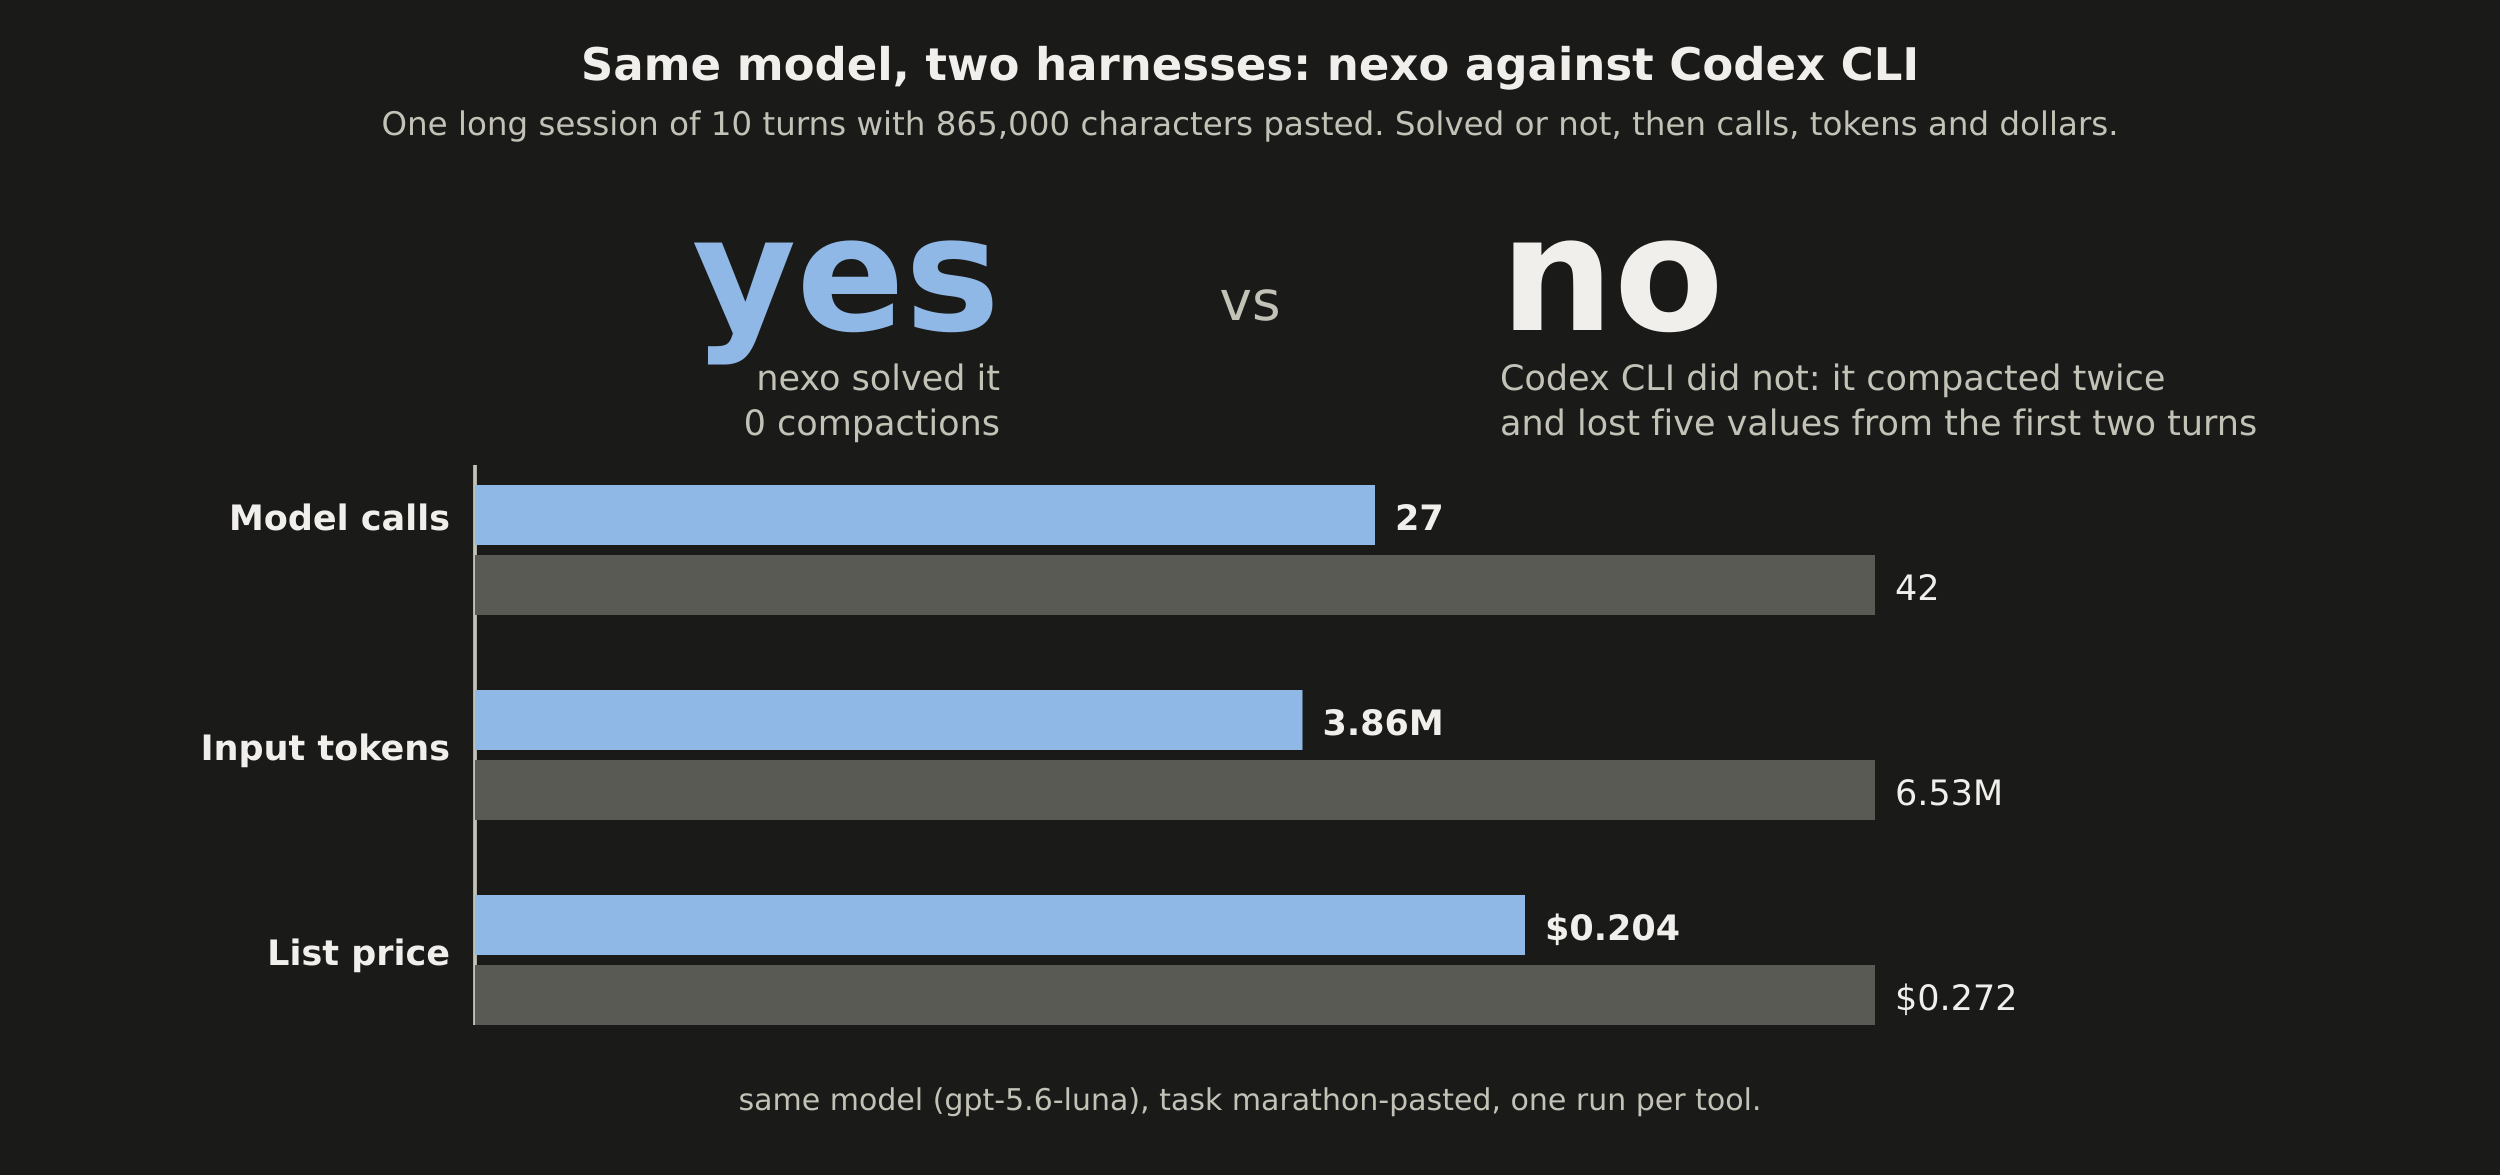
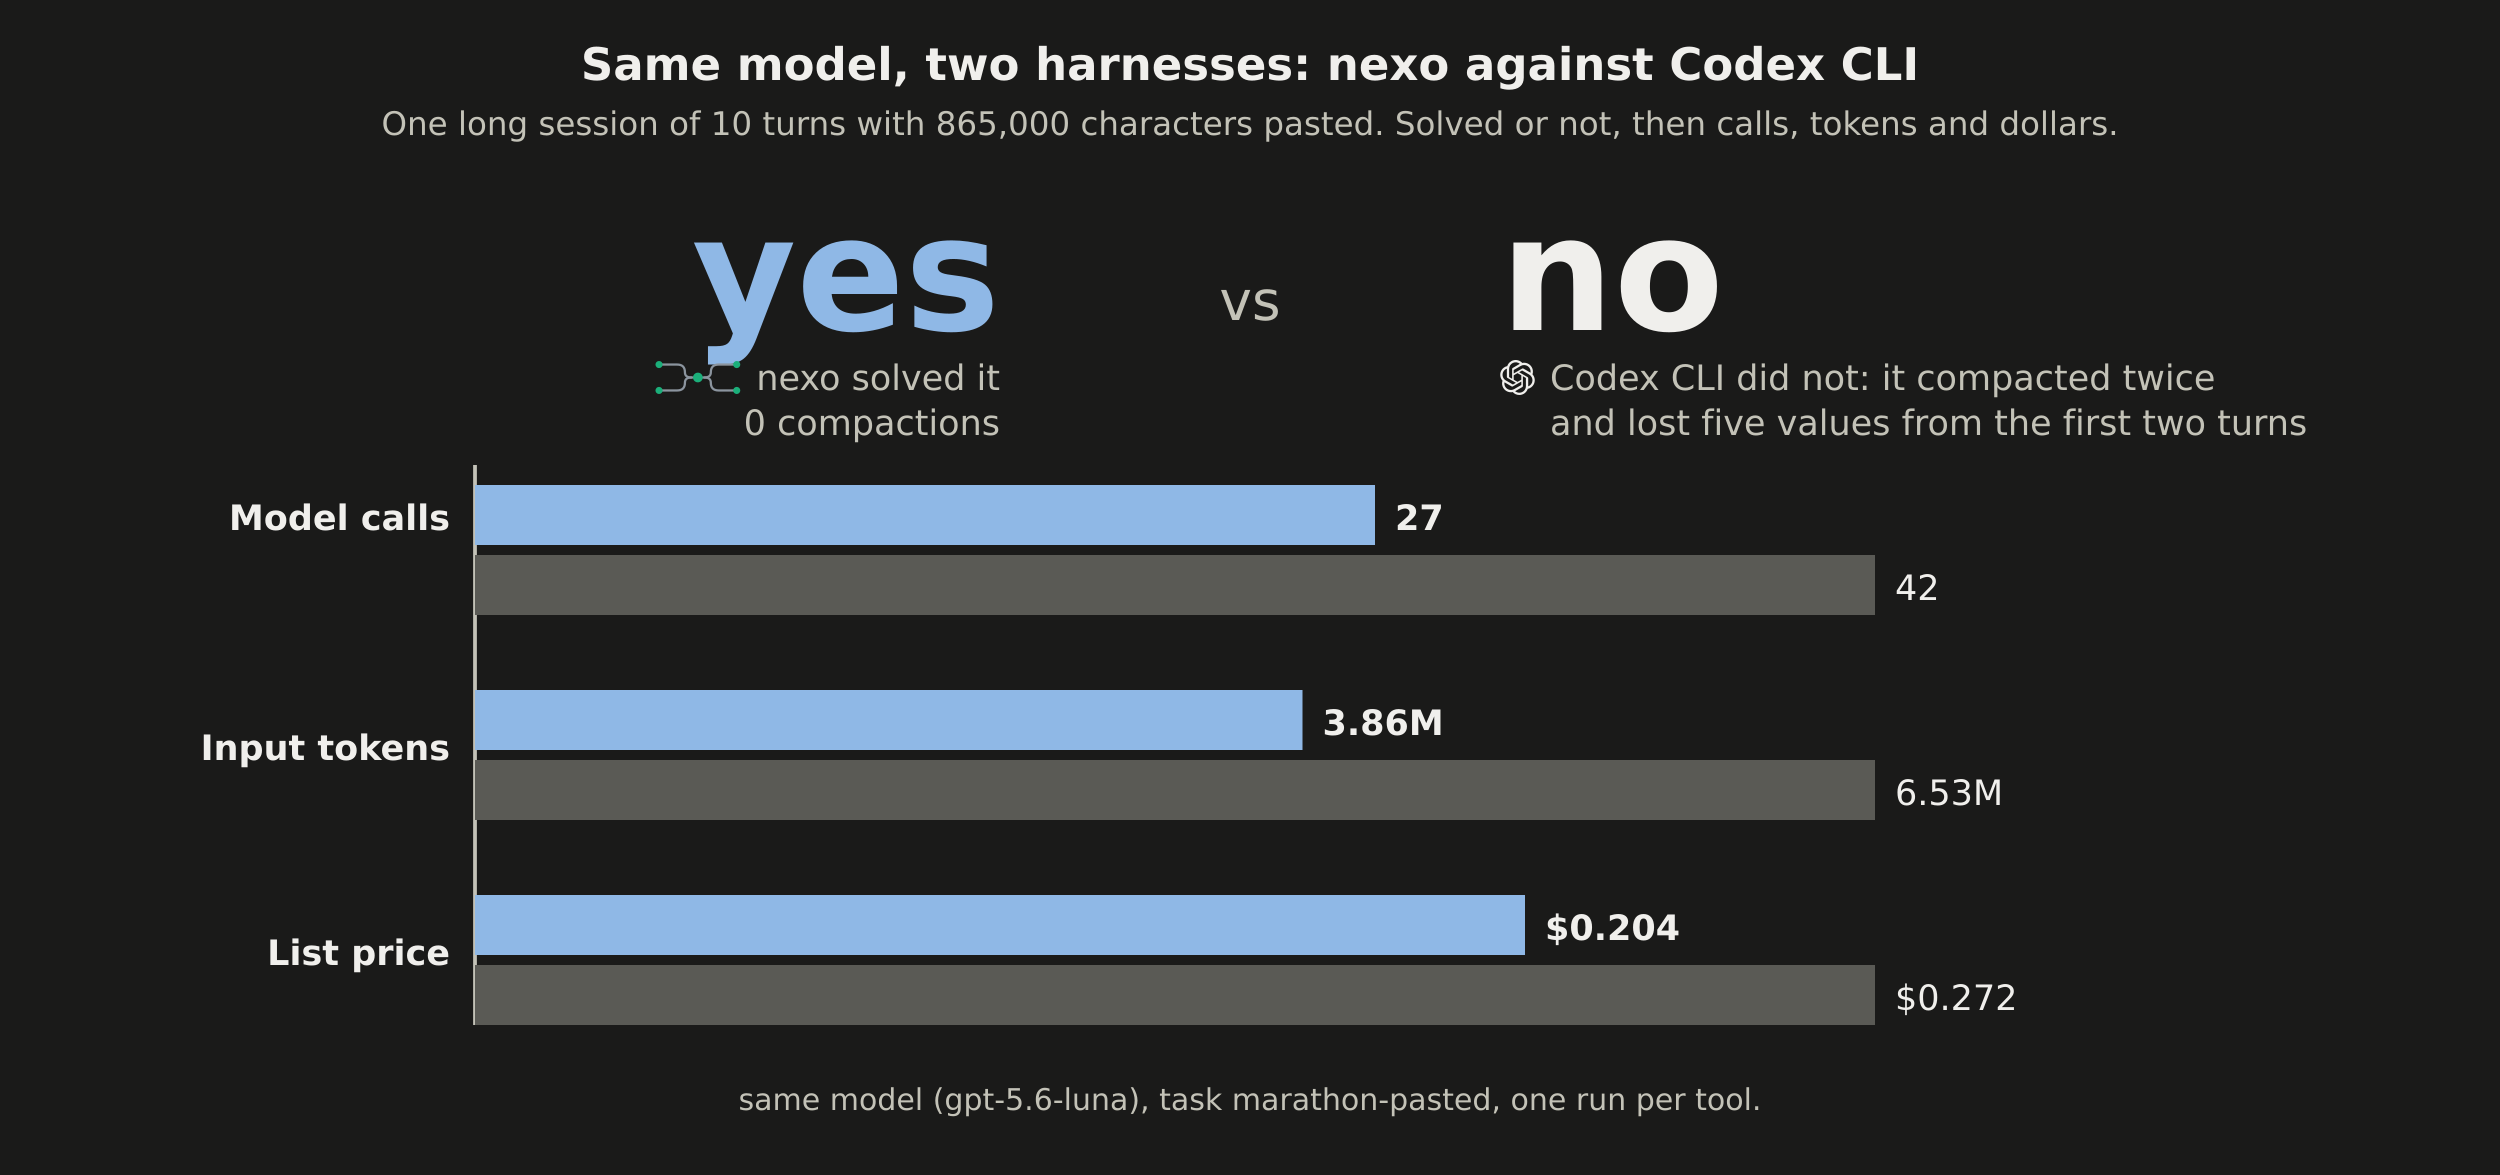
<svg xmlns="http://www.w3.org/2000/svg" width="1000" height="470" viewBox="0 0 1000 470" font-family="DejaVu Sans, Arial, sans-serif">
+   <defs>
+     <symbol id="l-nexo" viewBox="-14 -14 268 108">
+       <g fill="none" stroke="#8b949e" stroke-width="7" stroke-linecap="round" stroke-linejoin="round">
+         <path d="M0 0 H56 Q80 0 80 24 Q80 40 100 40 H120" />
+         <path d="M0 80 H56 Q80 80 80 56 Q80 40 100 40" />
+         <path d="M240 0 H184 Q160 0 160 24 Q160 40 140 40 H120" />
+         <path d="M240 80 H184 Q160 80 160 56 Q160 40 140 40" />
+       </g>
+       <g fill="#1baf7a">
+         <circle cx="0" cy="0" r="11" />
+         <circle cx="0" cy="80" r="11" />
+         <circle cx="240" cy="0" r="11" />
+         <circle cx="240" cy="80" r="11" />
+         <circle cx="120" cy="40" r="15" />
+       </g>
+     </symbol>
+     <symbol id="l-claude" viewBox="0 0 24 24">
+       <path d="m4.714 15.956 4.717-2.647.079-.231-.079-.128h-.231l-.789-.049-2.696-.073-2.337-.097-2.265-.121-.571-.121-.534-.704.055-.352.48-.322.686.061 1.518.103 2.277.158 1.651.097 2.447.255h.389l.055-.158-.134-.097-.103-.097L6.973 9.836l-2.55-1.688-1.336-.971-.723-.492-.364-.461-.158-1.008.656-.723.88.061.225.061.892.686 1.906 1.475 2.489 1.834.364.303.146-.103.018-.073-.164-.273-1.354-2.447-1.445-2.489-.643-1.032-.17-.619c-.061-.255-.103-.467-.103-.729L6.287.134 6.7 0l.996.134.419.364.619 1.415 1.002 2.228 1.554 3.03.455.898.243.832.091.255h.158v-.146l.128-1.706.237-2.095.231-2.696.079-.759.376-.911.747-.492.583.279.48.686-.067.443-.285 1.852-.559 2.902-.364 1.943h.212l.243-.243.984-1.305 1.651-2.064.729-.82.85-.905.546-.431h1.032l.759 1.129-.34 1.166-1.062 1.348-.88 1.141-1.263 1.7-.789 1.36.073.109.188-.018 2.853-.607 1.542-.279 1.84-.316.832.389.091.395-.328.807-1.967.486-2.307.461-3.436.814-.043.03.049.061 1.548.146.662.036h1.621l3.018.225.789.522.474.638-.079.486-1.214.619-1.639-.389-3.825-.911-1.311-.328h-.182v.109l1.093 1.069 2.003 1.809 2.507 2.331.128.577-.322.455-.34-.049-2.204-1.657-.85-.747-1.925-1.621h-.128v.17l.443.65 2.344 3.521.121 1.081-.17.352-.607.212-.668-.121-1.372-1.925L14.38 17.959l-1.141-1.943-.14.079-.674 7.255-.316.37-.729.279-.607-.461-.322-.747.322-1.475.389-1.925.316-1.53.285-1.9.17-.631-.012-.043-.14.018-1.433 1.967-2.18 2.945-1.724 1.846-.413.164-.716-.37.067-.662.401-.589 2.386-3.036 1.439-1.882.929-1.087-.006-.158h-.055l-6.338 4.116-1.129.146-.486-.455.061-.747.231-.243 1.906-1.311Z" />
+     </symbol>
+     <symbol id="l-openai" viewBox="0 0 24 24">
+       <path d="M22.282 9.821a5.985 5.985 0 0 0-.516-4.911 6.046 6.046 0 0 0-6.51-2.9A6.065 6.065 0 0 0 4.981 4.182a5.985 5.985 0 0 0-3.998 2.9 6.046 6.046 0 0 0 .743 7.097 5.98 5.98 0 0 0 .511 4.911 6.051 6.051 0 0 0 6.515 2.9A5.985 5.985 0 0 0 13.26 24a6.056 6.056 0 0 0 5.772-4.206 5.989 5.989 0 0 0 3.998-2.9 6.056 6.056 0 0 0-.748-7.073zm-9.022 12.608a4.476 4.476 0 0 1-2.876-1.041l.142-.08 4.778-2.758a.795.795 0 0 0 .393-.681v-6.737l2.02 1.169a.071.071 0 0 1 .038.052v5.583a4.504 4.504 0 0 1-4.495 4.494zm-9.661-4.125a4.471 4.471 0 0 1-.535-3.014l.142.085 4.783 2.758a.771.771 0 0 0 .781 0l5.843-3.369v2.332a.08.08 0 0 1-.033.061L9.74 19.95a4.499 4.499 0 0 1-6.141-1.646zM2.341 7.896a4.485 4.485 0 0 1 2.365-1.973V11.6a.766.766 0 0 0 .388.676l5.814 3.354-2.02 1.169a.076.076 0 0 1-.071 0l-4.83-2.787A4.504 4.504 0 0 1 2.341 7.872zm16.596 3.856L13.104 8.364 15.119 7.2a.076.076 0 0 1 .071 0l4.83 2.791a4.494 4.494 0 0 1-.676 8.104v-5.677a.79.79 0 0 0-.407-.667zm2.011-3.023l-.142-.085-4.774-2.782a.776.776 0 0 0-.785 0L9.409 9.23V6.897a.066.066 0 0 1 .028-.061l4.83-2.787a4.499 4.499 0 0 1 6.68 4.66zM8.306 12.863l-2.02-1.164a.08.08 0 0 1-.038-.057V6.074a4.499 4.499 0 0 1 7.376-3.454l-.142.081L8.704 5.459a.795.795 0 0 0-.393.681zm1.098-2.365l2.602-1.5 2.607 1.5v2.999l-2.597 1.5-2.607-1.5Z" />
+     </symbol>
+     <symbol id="l-hermes" viewBox="0 0 24 24">
+       <circle cx="12" cy="12" r="12" fill="#5a5a55" />
+       <text x="12" y="17.5" text-anchor="middle" font-size="16" font-weight="bold" fill="#f0efec">H</text>
+     </symbol>
+     <symbol id="l-dsh" viewBox="0 0 24 24">
+       <circle cx="12" cy="12" r="12" fill="#5a5a55" />
+       <text x="12" y="17.5" text-anchor="middle" font-size="16" font-weight="bold" fill="#f0efec">d</text>
+     </symbol>
+   </defs>
  <rect width="1000" height="470" fill="#1a1a19" />
  <text x="500" y="32" text-anchor="middle" font-size="18" font-weight="bold" fill="#f0efec">Same model, two harnesses: nexo against Codex CLI</text>
  <text x="500" y="54" text-anchor="middle" font-size="13" fill="#c3c2b7">One long session of 10 turns with 865,000 characters pasted. Solved or not, then calls, tokens and dollars.</text>
  <text x="400" y="132" text-anchor="end" font-size="64" font-weight="bold" fill="#8fb8e6">yes</text>
  <text x="500" y="128" text-anchor="middle" font-size="22" fill="#c3c2b7">vs</text>
  <text x="600" y="132" text-anchor="start" font-size="64" font-weight="bold" fill="#f0efec">no</text>
  <text x="400" y="156" text-anchor="end" font-size="14" fill="#c3c2b7">nexo solved it</text>
-   <text x="600" y="156" text-anchor="start" font-size="14" fill="#c3c2b7">Codex CLI did not: it compacted twice</text>
+   <use href="#l-nexo" x="261.8" y="144.0" width="34.7" height="14" />
+   <use href="#l-openai" x="600.0" y="144.0" width="14" height="14" fill="#f0efec" />
+   <text x="620" y="156" text-anchor="start" font-size="14" fill="#c3c2b7">Codex CLI did not: it compacted twice</text>
  <text x="400" y="174" text-anchor="end" font-size="14" fill="#c3c2b7">0 compactions</text>
-   <text x="600" y="174" text-anchor="start" font-size="14" fill="#c3c2b7">and lost five values from the first two turns</text>
+   <text x="620" y="174" text-anchor="start" font-size="14" fill="#c3c2b7">and lost five values from the first two turns</text>
  <line x1="190" y1="186" x2="190" y2="410" stroke="#c3c2b7" stroke-width="1.5" />
  <text x="180" y="212" text-anchor="end" font-size="14" font-weight="bold" fill="#f0efec">Model calls</text>
  <rect x="190" y="194" width="360" height="24" fill="#8fb8e6" />
  <text x="558" y="212" font-size="14" font-weight="bold" fill="#f0efec">27</text>
  <rect x="190" y="222" width="560" height="24" fill="#5a5a55" />
  <text x="758" y="240" font-size="14" fill="#f0efec">42</text>
  <text x="180" y="304" text-anchor="end" font-size="14" font-weight="bold" fill="#f0efec">Input tokens</text>
  <rect x="190" y="276" width="331" height="24" fill="#8fb8e6" />
  <text x="529" y="294" font-size="14" font-weight="bold" fill="#f0efec">3.86M</text>
  <rect x="190" y="304" width="560" height="24" fill="#5a5a55" />
  <text x="758" y="322" font-size="14" fill="#f0efec">6.53M</text>
  <text x="180" y="386" text-anchor="end" font-size="14" font-weight="bold" fill="#f0efec">List price</text>
  <rect x="190" y="358" width="420" height="24" fill="#8fb8e6" />
  <text x="618" y="376" font-size="14" font-weight="bold" fill="#f0efec">$0.204</text>
  <rect x="190" y="386" width="560" height="24" fill="#5a5a55" />
  <text x="758" y="404" font-size="14" fill="#f0efec">$0.272</text>
  <text x="500" y="444" text-anchor="middle" font-size="12" fill="#c3c2b7">same model (gpt-5.6-luna), task marathon-pasted, one run per tool.</text>
</svg>
